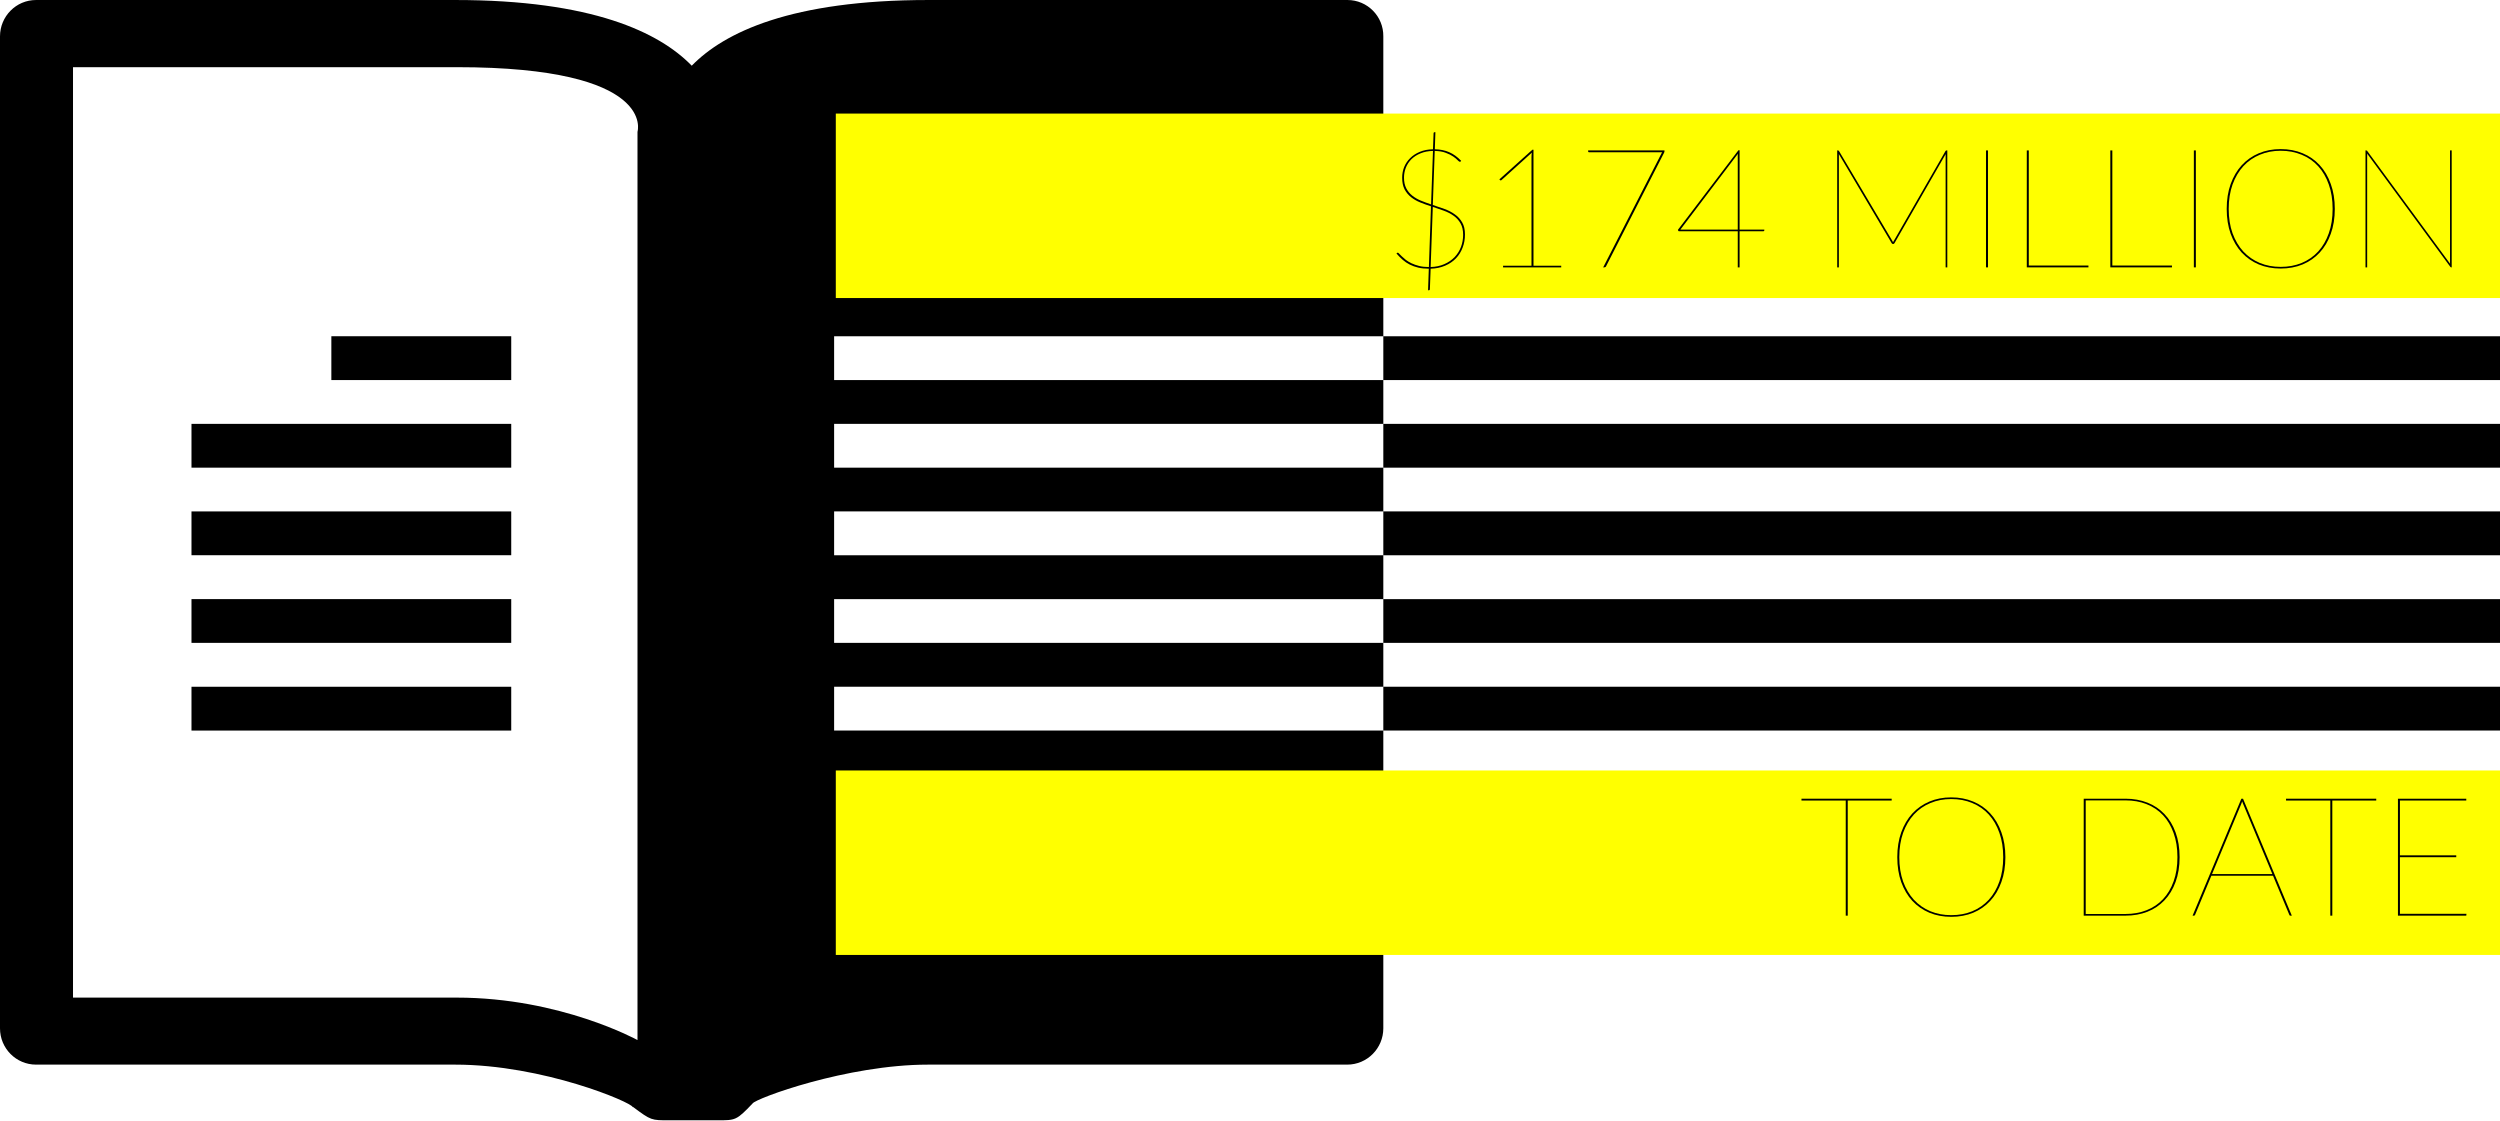
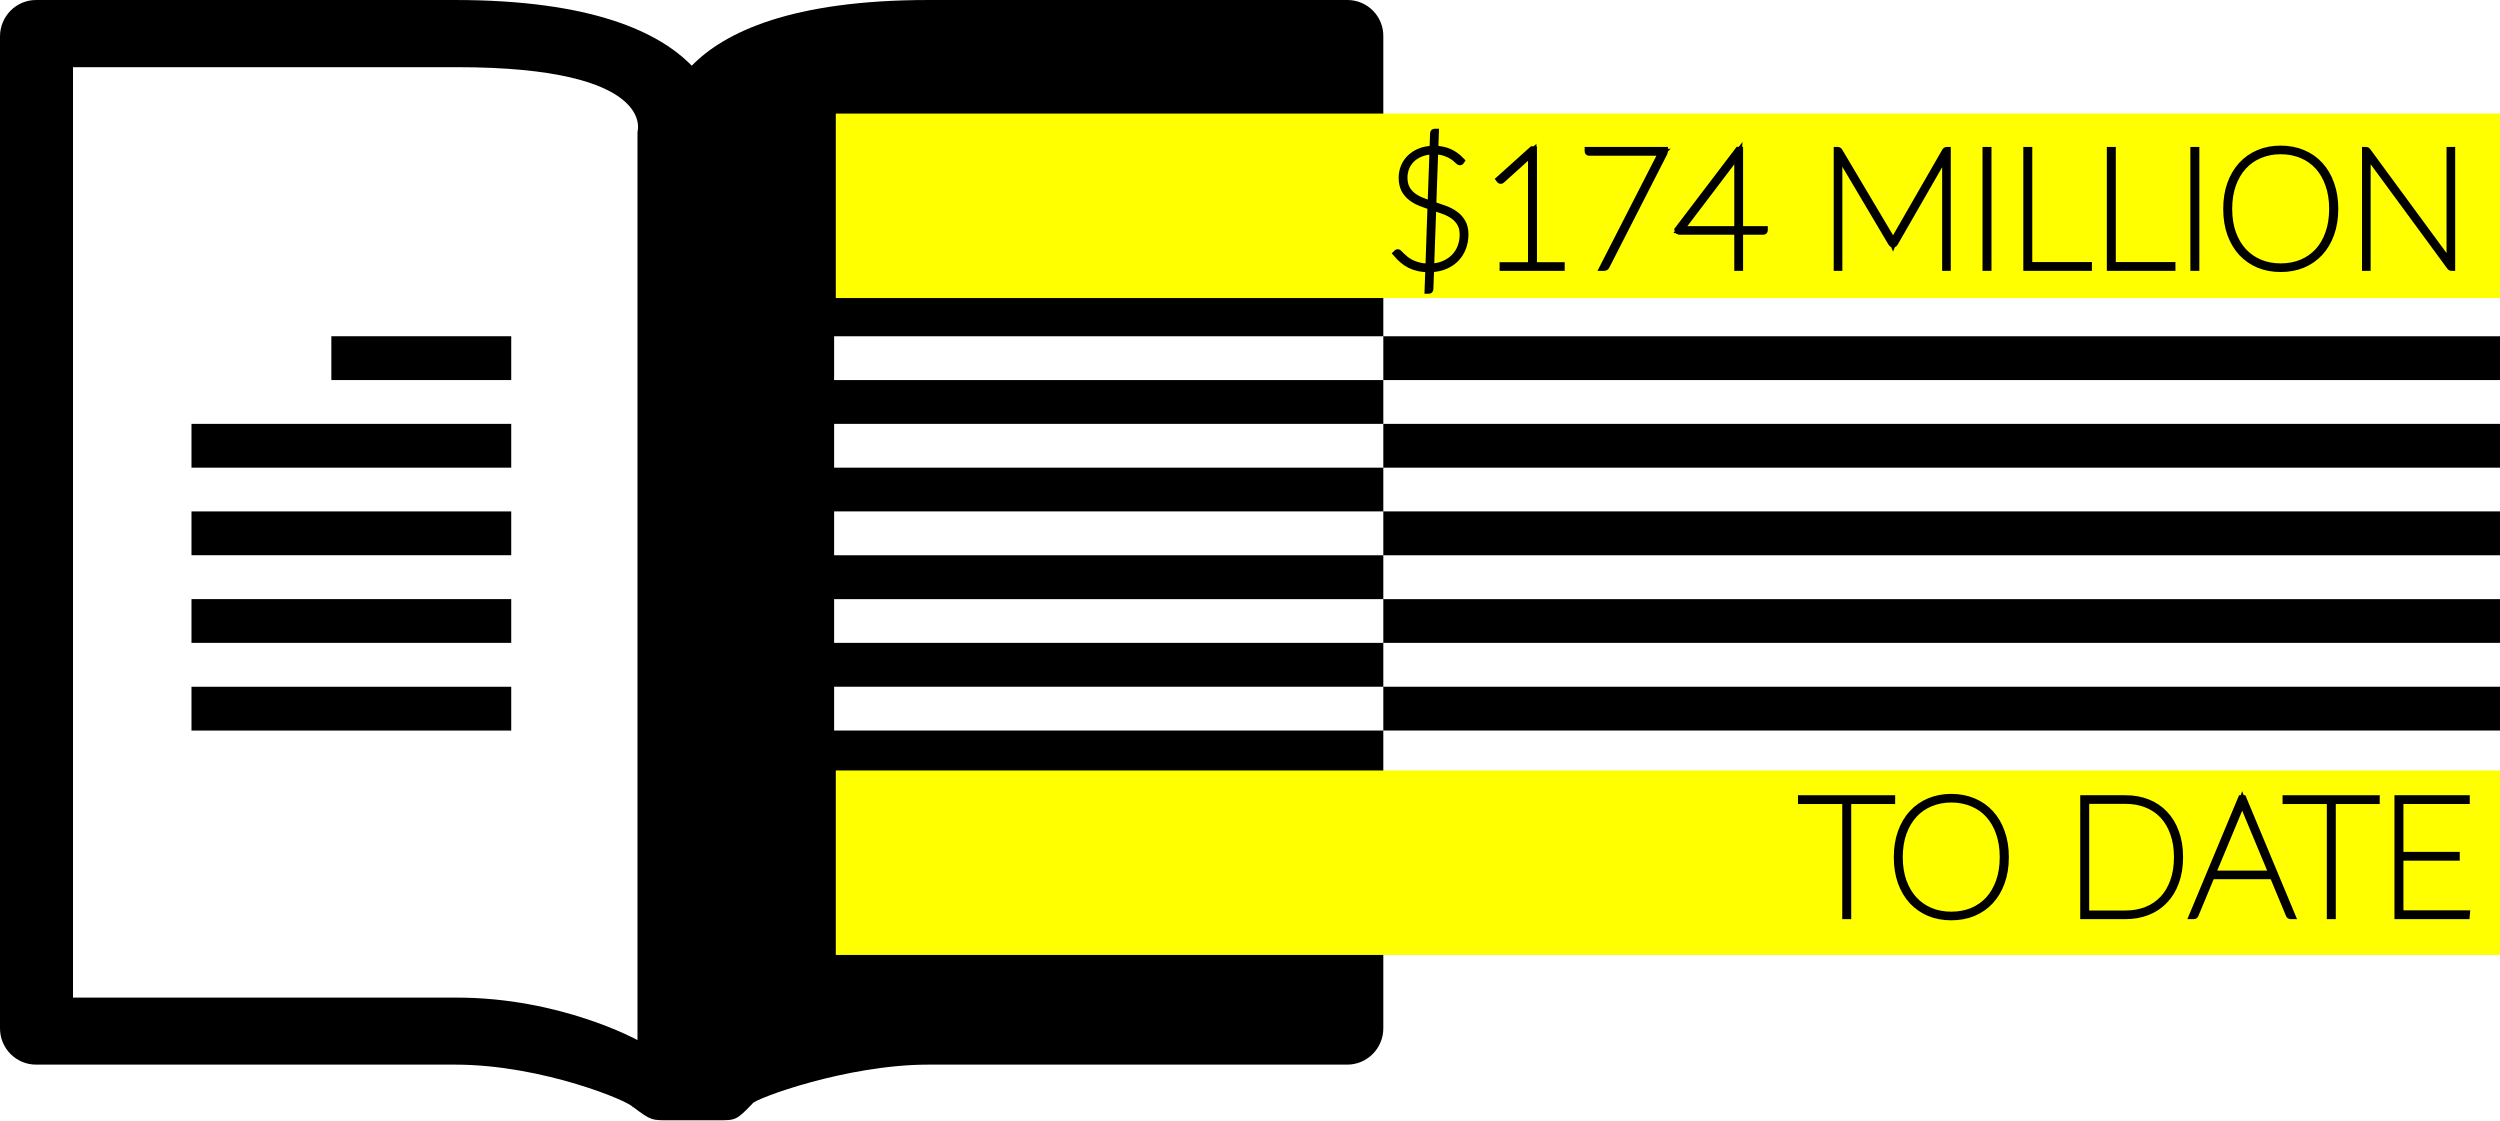
<svg xmlns="http://www.w3.org/2000/svg" version="1.1" id="svg20460" viewBox="0 0 359.133 160.932" height="45.419mm" width="101.355mm">
  <defs id="defs20462" />
-   <g transform="translate(569.0535,-406.1819)" id="layer1">
-     <g id="g16864" transform="translate(-603.9215,-491.9031)">
-       <path id="path16866" d="m 394.001,965.265 -239.309,0 0,-6.291 239.309,0 0,6.291 z m 0,12.588 -239.309,0 0,-6.301 239.309,0 0,6.301 z m 0,12.582 -239.309,0 0,-6.287 239.309,0 0,6.287 z m 0,12.597 -239.309,0 0,-6.293 239.309,0 0,6.293 z m -239.309,-56.646 239.309,0 0,6.295 -239.309,0 0,-6.295 z m -28.246,-29.367 0,130.473 c 0,0 -11.047,-6.098 -25.953,-6.098 -3.656,0 -55.137,0 -55.137,0 l 0,-133.66 c 0,0 51.48,0 55.137,0 28.842,-0.001 25.953,9.285 25.953,9.285 z m 101.989,-18.934 -60.203,0 c -19.686,0 -29.312,4.635 -33.992,9.438 -4.674,-4.803 -14.299,-9.438 -33.988,-9.438 l -60.204,0 c -2.869,0 -5.18,2.35 -5.18,5.225 l 0,142.498 c 0,2.875 2.311,5.213 5.18,5.213 l 60.191,0 c 12.703,0 25.391,5.438 25.518,6.098 l 0.072,0 c 2.582,1.926 2.602,1.898 5.174,1.898 l 6.893,0 c 2.623,0 2.75,0.041 5.084,-2.418 0.42,-0.713 13.545,-5.578 25.223,-5.578 l 60.195,0 c 2.877,0 5.188,-2.35 5.188,-5.213 l 0,-142.498 c 0.038,-2.875 -2.282,-5.225 -5.151,-5.225 z" />
-       <path style="" d="m 62.376,971.552 45.932,0 0,6.291 -45.932,0 z" id="rect16868" />
-       <path style="" d="m 82.468,946.386 25.84,0 0,6.295 -25.84,0 z" id="rect16870" />
-       <path style="" d="m 62.376,958.974 45.932,0 0,6.291 -45.932,0 z" id="rect16872" />
-       <path style="" d="m 62.376,984.147 45.932,0 0,6.287 -45.932,0 z" id="rect16874" />
-       <path style="" d="m 62.376,996.739 45.932,0 0,6.293 -45.932,0 z" id="rect16876" />
-     </g>
-     <path style="fill:#ffff00" d="m -448.988,422.496 239.068,0 0,26.5 -239.068,0 z" id="rect16878" />
-     <path style="fill:#ffff00" d="m -448.988,516.862 239.068,0 0,26.5 -239.068,0 z" id="rect16880" />
-     <g style="font-size:24px;font-family:Lato;fill:#000100" id="text16884">
-       <path d="m -363.537,444.542 q 1.104,-0.036 1.968,-0.42 0.876,-0.384 1.476,-1.008 0.6,-0.636 0.912,-1.452 0.312,-0.828 0.312,-1.752 0,-0.984 -0.372,-1.632 -0.372,-0.66 -0.984,-1.092 -0.612,-0.444 -1.404,-0.732 -0.78,-0.288 -1.596,-0.552 l -0.312,8.64 z m 0.336,-16.68 q -1.008,0.024 -1.788,0.348 -0.768,0.312 -1.308,0.84 -0.528,0.528 -0.804,1.224 -0.264,0.684 -0.264,1.428 0,0.9 0.324,1.524 0.324,0.624 0.864,1.056 0.54,0.432 1.236,0.72 0.708,0.288 1.464,0.54 l 0.276,-7.68 z m -0.024,7.764 q 0.852,0.276 1.68,0.576 0.828,0.3 1.476,0.768 0.66,0.456 1.056,1.152 0.408,0.684 0.408,1.74 0,1.008 -0.336,1.884 -0.324,0.876 -0.96,1.548 -0.636,0.66 -1.56,1.056 -0.912,0.396 -2.076,0.432 l -0.108,2.904 q 0,0.192 -0.144,0.192 l -0.12,0 0.108,-3.096 q -0.84,0 -1.512,-0.156 -0.66,-0.156 -1.212,-0.432 -0.552,-0.276 -1.02,-0.684 -0.468,-0.408 -0.9,-0.912 l 0.048,-0.048 q 0.036,-0.036 0.06,-0.048 0.024,-0.024 0.084,-0.024 0.072,0 0.204,0.156 0.144,0.144 0.372,0.372 0.24,0.228 0.576,0.504 0.348,0.264 0.816,0.492 0.48,0.228 1.092,0.384 0.612,0.156 1.404,0.156 l 0.3,-8.724 q -0.792,-0.252 -1.536,-0.552 -0.744,-0.3 -1.32,-0.756 -0.576,-0.456 -0.936,-1.128 -0.348,-0.672 -0.348,-1.68 0,-0.792 0.288,-1.524 0.3,-0.732 0.864,-1.284 0.564,-0.564 1.38,-0.9 0.828,-0.348 1.896,-0.372 l 0.084,-2.256 q 0,-0.192 0.144,-0.192 l 0.12,0 -0.084,2.448 q 1.164,0.024 2.064,0.42 0.912,0.396 1.716,1.236 l -0.048,0.072 q -0.036,0.072 -0.12,0.072 -0.12,0 -0.336,-0.228 -0.216,-0.24 -0.636,-0.528 -0.408,-0.288 -1.056,-0.528 -0.636,-0.252 -1.596,-0.276 l -0.276,7.764 z" style="font-size:24px;font-family:Lato;fill:#000100" id="path72314" />
-       <path d="m -344.779,444.35 0,0.24 -8.352,0 0,-0.24 4.08,0 0,-15.552 q 0,-0.168 0.012,-0.336 0.012,-0.18 0.036,-0.348 l -4.344,3.924 q -0.12,0.12 -0.24,0 l -0.072,-0.096 4.728,-4.248 0.168,0 0,16.656 3.984,0 z" style="font-size:24px;font-family:Lato;fill:#000100" id="path72316" />
-       <path d="m -329.945,427.79 0,0.144 q 0,0.072 -0.048,0.168 l -8.352,16.344 q -0.072,0.144 -0.264,0.144 l -0.144,0 8.376,-16.368 q 0.024,-0.048 0.048,-0.084 0.024,-0.048 0.06,-0.084 l -10.5,0 q -0.144,0 -0.144,-0.144 l 0,-0.12 10.968,0 z" style="font-size:24px;font-family:Lato;fill:#000100" id="path72318" />
-       <path d="m -319.419,439.166 0,-10.44 q 0,-0.12 0,-0.228 0.012,-0.108 0.024,-0.228 l -8.268,10.896 8.244,0 z m 3.816,0 0,0.096 q 0,0.144 -0.192,0.144 l -3.36,0 0,5.184 -0.264,0 0,-5.184 -8.352,0 q -0.132,0 -0.168,-0.024 -0.024,-0.036 -0.048,-0.096 l -0.024,-0.096 8.688,-11.424 0.168,0 0,11.4 3.552,0 z" style="font-size:24px;font-family:Lato;fill:#000100" id="path72320" />
-       <path d="m -289.318,427.79 0,16.8 -0.24,0 0,-16.056 q 0,-0.06 0,-0.108 0,-0.06 0.012,-0.12 l -7.356,12.804 q -0.084,0.12 -0.168,0.12 l -0.072,0 q -0.084,0 -0.168,-0.12 l -7.596,-12.816 q 0.012,0.06 0.012,0.12 0,0.06 0,0.12 l 0,16.056 -0.24,0 0,-16.8 0.096,0 q 0.108,0 0.168,0.096 l 7.632,12.852 q 0.048,0.072 0.072,0.132 0.036,0.06 0.06,0.12 0.024,-0.06 0.048,-0.12 0.036,-0.06 0.084,-0.132 l 7.392,-12.852 q 0.06,-0.096 0.168,-0.096 l 0.096,0 z" style="font-size:24px;font-family:Lato;fill:#000100" id="path72322" />
-       <path d="m -283.471,444.59 -0.288,0 0,-16.8 0.288,0 0,16.8 z" style="font-size:24px;font-family:Lato;fill:#000100" id="path72324" />
-       <path d="m -269.043,444.326 0,0.264 -8.856,0 0,-16.8 0.288,0 0,16.536 8.568,0 z" style="font-size:24px;font-family:Lato;fill:#000100" id="path72326" />
-       <path d="m -257.043,444.326 0,0.264 -8.856,0 0,-16.8 0.288,0 0,16.536 8.568,0 z" style="font-size:24px;font-family:Lato;fill:#000100" id="path72328" />
-       <path d="m -253.611,444.59 -0.288,0 0,-16.8 0.288,0 0,16.8 z" style="font-size:24px;font-family:Lato;fill:#000100" id="path72330" />
-       <path d="m -233.652,436.19 q 0,1.992 -0.576,3.576 -0.564,1.584 -1.596,2.7 -1.02,1.104 -2.448,1.704 -1.428,0.588 -3.156,0.588 -1.716,0 -3.144,-0.588 -1.416,-0.6 -2.448,-1.704 -1.02,-1.116 -1.596,-2.7 -0.564,-1.584 -0.564,-3.576 0,-1.98 0.564,-3.564 0.576,-1.596 1.596,-2.712 1.032,-1.116 2.448,-1.716 1.428,-0.6 3.144,-0.6 1.728,0 3.156,0.6 1.428,0.588 2.448,1.704 1.032,1.116 1.596,2.712 0.576,1.584 0.576,3.576 z m -0.312,0 q 0,-1.956 -0.552,-3.504 -0.54,-1.548 -1.524,-2.628 -0.984,-1.08 -2.364,-1.644 -1.368,-0.576 -3.024,-0.576 -1.632,0 -3,0.576 -1.368,0.564 -2.364,1.644 -0.984,1.08 -1.548,2.628 -0.552,1.548 -0.552,3.504 0,1.956 0.552,3.504 0.564,1.536 1.548,2.616 0.996,1.068 2.364,1.644 1.368,0.564 3,0.564 1.656,0 3.024,-0.564 1.38,-0.576 2.364,-1.644 0.984,-1.08 1.524,-2.616 0.552,-1.548 0.552,-3.504 z" style="font-size:24px;font-family:Lato;fill:#000100" id="path72332" />
-       <path d="m -216.859,427.79 0,16.8 -0.072,0 q -0.072,0 -0.132,-0.084 l -11.952,-16.272 q 0.012,0.084 0.012,0.156 0,0.072 0,0.144 l 0,16.056 -0.24,0 0,-16.8 0.096,0 q 0.108,0 0.168,0.096 l 11.892,16.188 q -0.012,-0.06 -0.012,-0.12 0,-0.072 0,-0.132 l 0,-16.032 0.24,0 z" style="font-size:24px;font-family:Lato;fill:#000100" id="path72334" />
-     </g>
-     <g style="font-size:24px;font-family:Lato;fill:#000100" id="text16888">
-       <path d="m -297.307,521.182 -6.312,0 0,16.536 -0.288,0 0,-16.536 -6.36,0 0,-0.264 12.96,0 0,0.264 z" style="font-size:24px;font-family:Lato;fill:#000100" id="path72337" />
-       <path d="m -280.974,529.318 q 0,1.992 -0.576,3.576 -0.564,1.584 -1.596,2.7 -1.02,1.104 -2.448,1.704 -1.428,0.588 -3.156,0.588 -1.716,0 -3.144,-0.588 -1.416,-0.6 -2.448,-1.704 -1.02,-1.116 -1.596,-2.7 -0.564,-1.584 -0.564,-3.576 0,-1.98 0.564,-3.564 0.576,-1.596 1.596,-2.712 1.032,-1.116 2.448,-1.716 1.428,-0.6 3.144,-0.6 1.728,0 3.156,0.6 1.428,0.588 2.448,1.704 1.032,1.116 1.596,2.712 0.576,1.584 0.576,3.576 z m -0.312,0 q 0,-1.956 -0.552,-3.504 -0.54,-1.548 -1.524,-2.628 -0.984,-1.08 -2.364,-1.644 -1.368,-0.576 -3.024,-0.576 -1.632,0 -3,0.576 -1.368,0.564 -2.364,1.644 -0.984,1.08 -1.548,2.628 -0.552,1.548 -0.552,3.504 0,1.956 0.552,3.504 0.564,1.536 1.548,2.616 0.996,1.068 2.364,1.644 1.368,0.564 3,0.564 1.656,0 3.024,-0.564 1.38,-0.576 2.364,-1.644 0.984,-1.08 1.524,-2.616 0.552,-1.548 0.552,-3.504 z" style="font-size:24px;font-family:Lato;fill:#000100" id="path72339" />
-       <path d="m -255.946,529.318 q 0,1.992 -0.576,3.552 -0.564,1.56 -1.596,2.64 -1.02,1.08 -2.448,1.644 -1.428,0.564 -3.156,0.564 l -6,0 0,-16.8 6,0 q 1.728,0 3.156,0.564 1.428,0.564 2.448,1.644 1.032,1.08 1.596,2.64 0.576,1.56 0.576,3.552 z m -0.312,0 q 0,-1.956 -0.552,-3.468 -0.54,-1.524 -1.524,-2.568 -0.984,-1.044 -2.364,-1.584 -1.368,-0.54 -3.024,-0.54 l -5.712,0 0,16.32 5.712,0 q 1.656,0 3.024,-0.54 1.38,-0.54 2.364,-1.584 0.984,-1.044 1.524,-2.556 0.552,-1.524 0.552,-3.48 z" style="font-size:24px;font-family:Lato;fill:#000100" id="path72341" />
-       <path d="m -242.623,531.742 -4.14,-9.936 q -0.06,-0.132 -0.108,-0.252 -0.036,-0.12 -0.084,-0.252 -0.048,0.132 -0.096,0.252 -0.036,0.12 -0.096,0.252 l -4.14,9.936 8.664,0 z m 2.796,5.976 -0.216,0 q -0.108,0 -0.144,-0.12 l -2.34,-5.616 -8.856,0 -2.34,5.616 q -0.036,0.12 -0.168,0.12 l -0.192,0 7.008,-16.8 0.24,0 7.008,16.8 z" style="font-size:24px;font-family:Lato;fill:#000100" id="path72343" />
-       <path d="m -227.698,521.182 -6.312,0 0,16.536 -0.288,0 0,-16.536 -6.36,0 0,-0.264 12.96,0 0,0.264 z" style="font-size:24px;font-family:Lato;fill:#000100" id="path72345" />
-       <path d="m -214.741,537.454 -0.024,0.264 -9.816,0 0,-16.8 9.816,0 0,0.264 -9.528,0 0,7.872 8.088,0 0,0.264 -8.088,0 0,8.136 9.552,0 z" style="font-size:24px;font-family:Lato;fill:#000100" id="path72347" />
-     </g>
+   <g transform="translate(-34.868,-898.085)" id="g16864">
+     <path d="m 394.001,965.265 -239.309,0 0,-6.291 239.309,0 0,6.291 z m 0,12.588 -239.309,0 0,-6.301 239.309,0 0,6.301 z m 0,12.582 -239.309,0 0,-6.287 239.309,0 0,6.287 z m 0,12.597 -239.309,0 0,-6.293 239.309,0 0,6.293 z m -239.309,-56.646 239.309,0 0,6.295 -239.309,0 0,-6.295 z m -28.246,-29.367 0,130.473 c 0,0 -11.047,-6.098 -25.953,-6.098 -3.656,0 -55.137,0 -55.137,0 l 0,-133.66 c 0,0 51.48,0 55.137,0 28.842,-0.001 25.953,9.285 25.953,9.285 z m 101.989,-18.934 -60.203,0 c -19.686,0 -29.312,4.635 -33.992,9.438 -4.674,-4.803 -14.299,-9.438 -33.988,-9.438 l -60.204,0 c -2.869,0 -5.18,2.35 -5.18,5.225 l 0,142.498 c 0,2.875 2.311,5.213 5.18,5.213 l 60.191,0 c 12.703,0 25.391,5.438 25.518,6.098 l 0.072,0 c 2.582,1.926 2.602,1.898 5.174,1.898 l 6.893,0 c 2.623,0 2.75,0.041 5.084,-2.418 0.42,-0.713 13.545,-5.578 25.223,-5.578 l 60.195,0 c 2.877,0 5.188,-2.35 5.188,-5.213 l 0,-142.498 c 0.038,-2.875 -2.282,-5.225 -5.151,-5.225 z" id="path16866" />
+     <path id="rect16868" d="m 62.376,971.552 45.932,0 0,6.291 -45.932,0 z" />
+     <path id="rect16870" d="m 82.468,946.386 25.84,0 0,6.295 -25.84,0 z" />
+     <path id="rect16872" d="m 62.376,958.974 45.932,0 0,6.291 -45.932,0 z" />
+     <path id="rect16874" d="m 62.376,984.147 45.932,0 0,6.287 -45.932,0 z" />
+     <path id="rect16876" d="m 62.376,996.739 45.932,0 0,6.293 -45.932,0 z" />
+   </g>
+   <path id="rect16878" d="m 120.065,16.314 239.068,0 0,26.5 -239.068,0 z" style="fill:#ffff00" />
+   <path id="rect16880" d="m 120.065,110.68 239.068,0 0,26.5 -239.068,0 z" style="fill:#ffff00" />
+   <g id="text16884" style="font-size:24px;font-family:Lato;fill:#000100;stroke:#000000;stroke-opacity:1" transform="translate(569.0535,-406.1819)">
+     <path id="path72314" style="font-size:24px;font-family:Lato;fill:#000100;stroke:#000000;stroke-opacity:1" d="m -363.537,444.542 q 1.104,-0.036 1.968,-0.42 0.876,-0.384 1.476,-1.008 0.6,-0.636 0.912,-1.452 0.312,-0.828 0.312,-1.752 0,-0.984 -0.372,-1.632 -0.372,-0.66 -0.984,-1.092 -0.612,-0.444 -1.404,-0.732 -0.78,-0.288 -1.596,-0.552 l -0.312,8.64 z m 0.336,-16.68 q -1.008,0.024 -1.788,0.348 -0.768,0.312 -1.308,0.84 -0.528,0.528 -0.804,1.224 -0.264,0.684 -0.264,1.428 0,0.9 0.324,1.524 0.324,0.624 0.864,1.056 0.54,0.432 1.236,0.72 0.708,0.288 1.464,0.54 l 0.276,-7.68 z m -0.024,7.764 q 0.852,0.276 1.68,0.576 0.828,0.3 1.476,0.768 0.66,0.456 1.056,1.152 0.408,0.684 0.408,1.74 0,1.008 -0.336,1.884 -0.324,0.876 -0.96,1.548 -0.636,0.66 -1.56,1.056 -0.912,0.396 -2.076,0.432 l -0.108,2.904 q 0,0.192 -0.144,0.192 l -0.12,0 0.108,-3.096 q -0.84,0 -1.512,-0.156 -0.66,-0.156 -1.212,-0.432 -0.552,-0.276 -1.02,-0.684 -0.468,-0.408 -0.9,-0.912 l 0.048,-0.048 q 0.036,-0.036 0.06,-0.048 0.024,-0.024 0.084,-0.024 0.072,0 0.204,0.156 0.144,0.144 0.372,0.372 0.24,0.228 0.576,0.504 0.348,0.264 0.816,0.492 0.48,0.228 1.092,0.384 0.612,0.156 1.404,0.156 l 0.3,-8.724 q -0.792,-0.252 -1.536,-0.552 -0.744,-0.3 -1.32,-0.756 -0.576,-0.456 -0.936,-1.128 -0.348,-0.672 -0.348,-1.68 0,-0.792 0.288,-1.524 0.3,-0.732 0.864,-1.284 0.564,-0.564 1.38,-0.9 0.828,-0.348 1.896,-0.372 l 0.084,-2.256 q 0,-0.192 0.144,-0.192 l 0.12,0 -0.084,2.448 q 1.164,0.024 2.064,0.42 0.912,0.396 1.716,1.236 l -0.048,0.072 q -0.036,0.072 -0.12,0.072 -0.12,0 -0.336,-0.228 -0.216,-0.24 -0.636,-0.528 -0.408,-0.288 -1.056,-0.528 -0.636,-0.252 -1.596,-0.276 l -0.276,7.764 z" />
+     <path id="path72316" style="font-size:24px;font-family:Lato;fill:#000100;stroke:#000000;stroke-opacity:1" d="m -344.779,444.35 0,0.24 -8.352,0 0,-0.24 4.08,0 0,-15.552 q 0,-0.168 0.012,-0.336 0.012,-0.18 0.036,-0.348 l -4.344,3.924 q -0.12,0.12 -0.24,0 l -0.072,-0.096 4.728,-4.248 0.168,0 0,16.656 3.984,0 z" />
+     <path id="path72318" style="font-size:24px;font-family:Lato;fill:#000100;stroke:#000000;stroke-opacity:1" d="m -329.945,427.79 0,0.144 q 0,0.072 -0.048,0.168 l -8.352,16.344 q -0.072,0.144 -0.264,0.144 l -0.144,0 8.376,-16.368 q 0.024,-0.048 0.048,-0.084 0.024,-0.048 0.06,-0.084 l -10.5,0 q -0.144,0 -0.144,-0.144 l 0,-0.12 10.968,0 z" />
+     <path id="path72320" style="font-size:24px;font-family:Lato;fill:#000100;stroke:#000000;stroke-opacity:1" d="m -319.419,439.166 0,-10.44 q 0,-0.12 0,-0.228 0.012,-0.108 0.024,-0.228 l -8.268,10.896 8.244,0 z m 3.816,0 0,0.096 q 0,0.144 -0.192,0.144 l -3.36,0 0,5.184 -0.264,0 0,-5.184 -8.352,0 q -0.132,0 -0.168,-0.024 -0.024,-0.036 -0.048,-0.096 l -0.024,-0.096 8.688,-11.424 0.168,0 0,11.4 3.552,0 z" />
+     <path id="path72322" style="font-size:24px;font-family:Lato;fill:#000100;stroke:#000000;stroke-opacity:1" d="m -289.318,427.79 0,16.8 -0.24,0 0,-16.056 q 0,-0.06 0,-0.108 0,-0.06 0.012,-0.12 l -7.356,12.804 q -0.084,0.12 -0.168,0.12 l -0.072,0 q -0.084,0 -0.168,-0.12 l -7.596,-12.816 q 0.012,0.06 0.012,0.12 0,0.06 0,0.12 l 0,16.056 -0.24,0 0,-16.8 0.096,0 q 0.108,0 0.168,0.096 l 7.632,12.852 q 0.048,0.072 0.072,0.132 0.036,0.06 0.06,0.12 0.024,-0.06 0.048,-0.12 0.036,-0.06 0.084,-0.132 l 7.392,-12.852 q 0.06,-0.096 0.168,-0.096 l 0.096,0 z" />
+     <path id="path72324" style="font-size:24px;font-family:Lato;fill:#000100;stroke:#000000;stroke-opacity:1" d="m -283.471,444.59 -0.288,0 0,-16.8 0.288,0 0,16.8 z" />
+     <path id="path72326" style="font-size:24px;font-family:Lato;fill:#000100;stroke:#000000;stroke-opacity:1" d="m -269.043,444.326 0,0.264 -8.856,0 0,-16.8 0.288,0 0,16.536 8.568,0 z" />
+     <path id="path72328" style="font-size:24px;font-family:Lato;fill:#000100;stroke:#000000;stroke-opacity:1" d="m -257.043,444.326 0,0.264 -8.856,0 0,-16.8 0.288,0 0,16.536 8.568,0 z" />
+     <path id="path72330" style="font-size:24px;font-family:Lato;fill:#000100;stroke:#000000;stroke-opacity:1" d="m -253.611,444.59 -0.288,0 0,-16.8 0.288,0 0,16.8 z" />
+     <path id="path72332" style="font-size:24px;font-family:Lato;fill:#000100;stroke:#000000;stroke-opacity:1" d="m -233.652,436.19 q 0,1.992 -0.576,3.576 -0.564,1.584 -1.596,2.7 -1.02,1.104 -2.448,1.704 -1.428,0.588 -3.156,0.588 -1.716,0 -3.144,-0.588 -1.416,-0.6 -2.448,-1.704 -1.02,-1.116 -1.596,-2.7 -0.564,-1.584 -0.564,-3.576 0,-1.98 0.564,-3.564 0.576,-1.596 1.596,-2.712 1.032,-1.116 2.448,-1.716 1.428,-0.6 3.144,-0.6 1.728,0 3.156,0.6 1.428,0.588 2.448,1.704 1.032,1.116 1.596,2.712 0.576,1.584 0.576,3.576 z m -0.312,0 q 0,-1.956 -0.552,-3.504 -0.54,-1.548 -1.524,-2.628 -0.984,-1.08 -2.364,-1.644 -1.368,-0.576 -3.024,-0.576 -1.632,0 -3,0.576 -1.368,0.564 -2.364,1.644 -0.984,1.08 -1.548,2.628 -0.552,1.548 -0.552,3.504 0,1.956 0.552,3.504 0.564,1.536 1.548,2.616 0.996,1.068 2.364,1.644 1.368,0.564 3,0.564 1.656,0 3.024,-0.564 1.38,-0.576 2.364,-1.644 0.984,-1.08 1.524,-2.616 0.552,-1.548 0.552,-3.504 z" />
+     <path id="path72334" style="font-size:24px;font-family:Lato;fill:#000100;stroke:#000000;stroke-opacity:1" d="m -216.859,427.79 0,16.8 -0.072,0 q -0.072,0 -0.132,-0.084 l -11.952,-16.272 q 0.012,0.084 0.012,0.156 0,0.072 0,0.144 l 0,16.056 -0.24,0 0,-16.8 0.096,0 q 0.108,0 0.168,0.096 l 11.892,16.188 q -0.012,-0.06 -0.012,-0.12 0,-0.072 0,-0.132 l 0,-16.032 0.24,0 z" />
+   </g>
+   <g id="text16888" style="font-size:24px;font-family:Lato;fill:#000100;stroke:#000000;stroke-opacity:1" transform="translate(569.0535,-406.1819)">
+     <path id="path72337" style="font-size:24px;font-family:Lato;fill:#000100;stroke:#000000;stroke-opacity:1" d="m -297.307,521.182 -6.312,0 0,16.536 -0.288,0 0,-16.536 -6.36,0 0,-0.264 12.96,0 0,0.264 z" />
+     <path id="path72339" style="font-size:24px;font-family:Lato;fill:#000100;stroke:#000000;stroke-opacity:1" d="m -280.974,529.318 q 0,1.992 -0.576,3.576 -0.564,1.584 -1.596,2.7 -1.02,1.104 -2.448,1.704 -1.428,0.588 -3.156,0.588 -1.716,0 -3.144,-0.588 -1.416,-0.6 -2.448,-1.704 -1.02,-1.116 -1.596,-2.7 -0.564,-1.584 -0.564,-3.576 0,-1.98 0.564,-3.564 0.576,-1.596 1.596,-2.712 1.032,-1.116 2.448,-1.716 1.428,-0.6 3.144,-0.6 1.728,0 3.156,0.6 1.428,0.588 2.448,1.704 1.032,1.116 1.596,2.712 0.576,1.584 0.576,3.576 z m -0.312,0 q 0,-1.956 -0.552,-3.504 -0.54,-1.548 -1.524,-2.628 -0.984,-1.08 -2.364,-1.644 -1.368,-0.576 -3.024,-0.576 -1.632,0 -3,0.576 -1.368,0.564 -2.364,1.644 -0.984,1.08 -1.548,2.628 -0.552,1.548 -0.552,3.504 0,1.956 0.552,3.504 0.564,1.536 1.548,2.616 0.996,1.068 2.364,1.644 1.368,0.564 3,0.564 1.656,0 3.024,-0.564 1.38,-0.576 2.364,-1.644 0.984,-1.08 1.524,-2.616 0.552,-1.548 0.552,-3.504 z" />
+     <path id="path72341" style="font-size:24px;font-family:Lato;fill:#000100;stroke:#000000;stroke-opacity:1" d="m -255.946,529.318 q 0,1.992 -0.576,3.552 -0.564,1.56 -1.596,2.64 -1.02,1.08 -2.448,1.644 -1.428,0.564 -3.156,0.564 l -6,0 0,-16.8 6,0 q 1.728,0 3.156,0.564 1.428,0.564 2.448,1.644 1.032,1.08 1.596,2.64 0.576,1.56 0.576,3.552 z m -0.312,0 q 0,-1.956 -0.552,-3.468 -0.54,-1.524 -1.524,-2.568 -0.984,-1.044 -2.364,-1.584 -1.368,-0.54 -3.024,-0.54 l -5.712,0 0,16.32 5.712,0 q 1.656,0 3.024,-0.54 1.38,-0.54 2.364,-1.584 0.984,-1.044 1.524,-2.556 0.552,-1.524 0.552,-3.48 z" />
+     <path id="path72343" style="font-size:24px;font-family:Lato;fill:#000100;stroke:#000000;stroke-opacity:1" d="m -242.623,531.742 -4.14,-9.936 q -0.06,-0.132 -0.108,-0.252 -0.036,-0.12 -0.084,-0.252 -0.048,0.132 -0.096,0.252 -0.036,0.12 -0.096,0.252 l -4.14,9.936 8.664,0 z m 2.796,5.976 -0.216,0 q -0.108,0 -0.144,-0.12 l -2.34,-5.616 -8.856,0 -2.34,5.616 q -0.036,0.12 -0.168,0.12 l -0.192,0 7.008,-16.8 0.24,0 7.008,16.8 z" />
+     <path id="path72345" style="font-size:24px;font-family:Lato;fill:#000100;stroke:#000000;stroke-opacity:1" d="m -227.698,521.182 -6.312,0 0,16.536 -0.288,0 0,-16.536 -6.36,0 0,-0.264 12.96,0 0,0.264 z" />
+     <path id="path72347" style="font-size:24px;font-family:Lato;fill:#000100;stroke:#000000;stroke-opacity:1" d="m -214.741,537.454 -0.024,0.264 -9.816,0 0,-16.8 9.816,0 0,0.264 -9.528,0 0,7.872 8.088,0 0,0.264 -8.088,0 0,8.136 9.552,0 z" />
  </g>
</svg>
